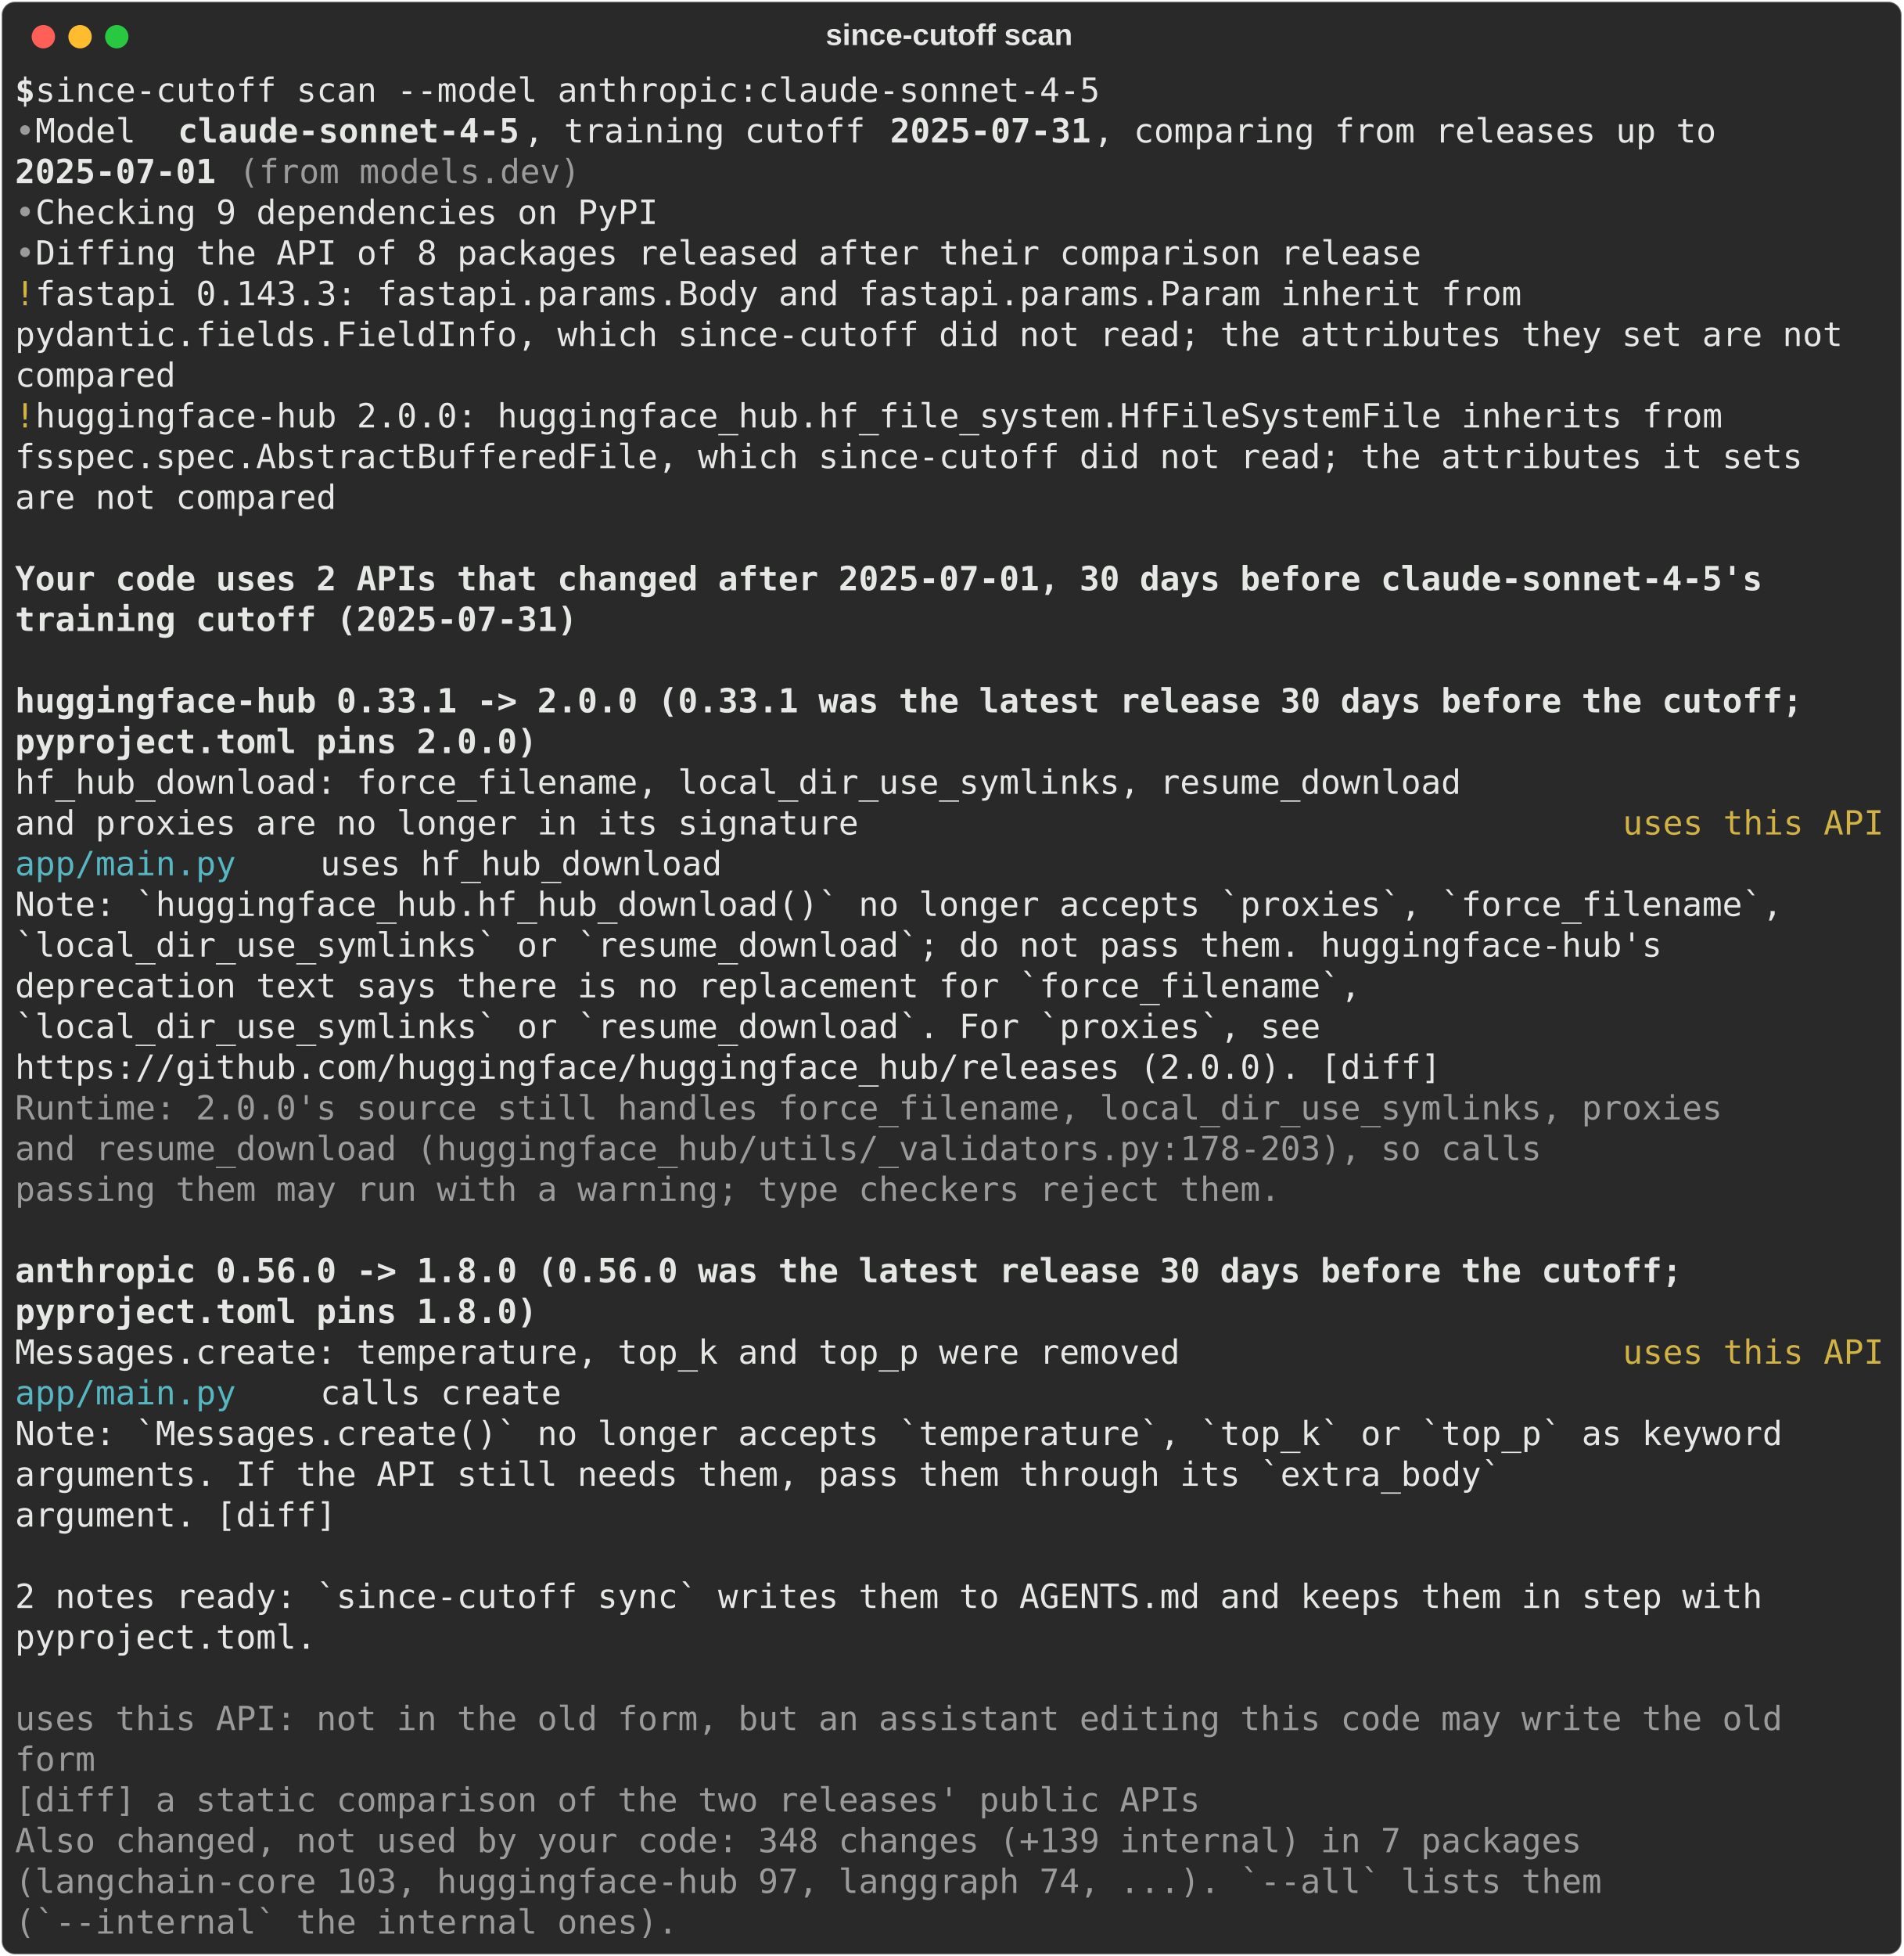
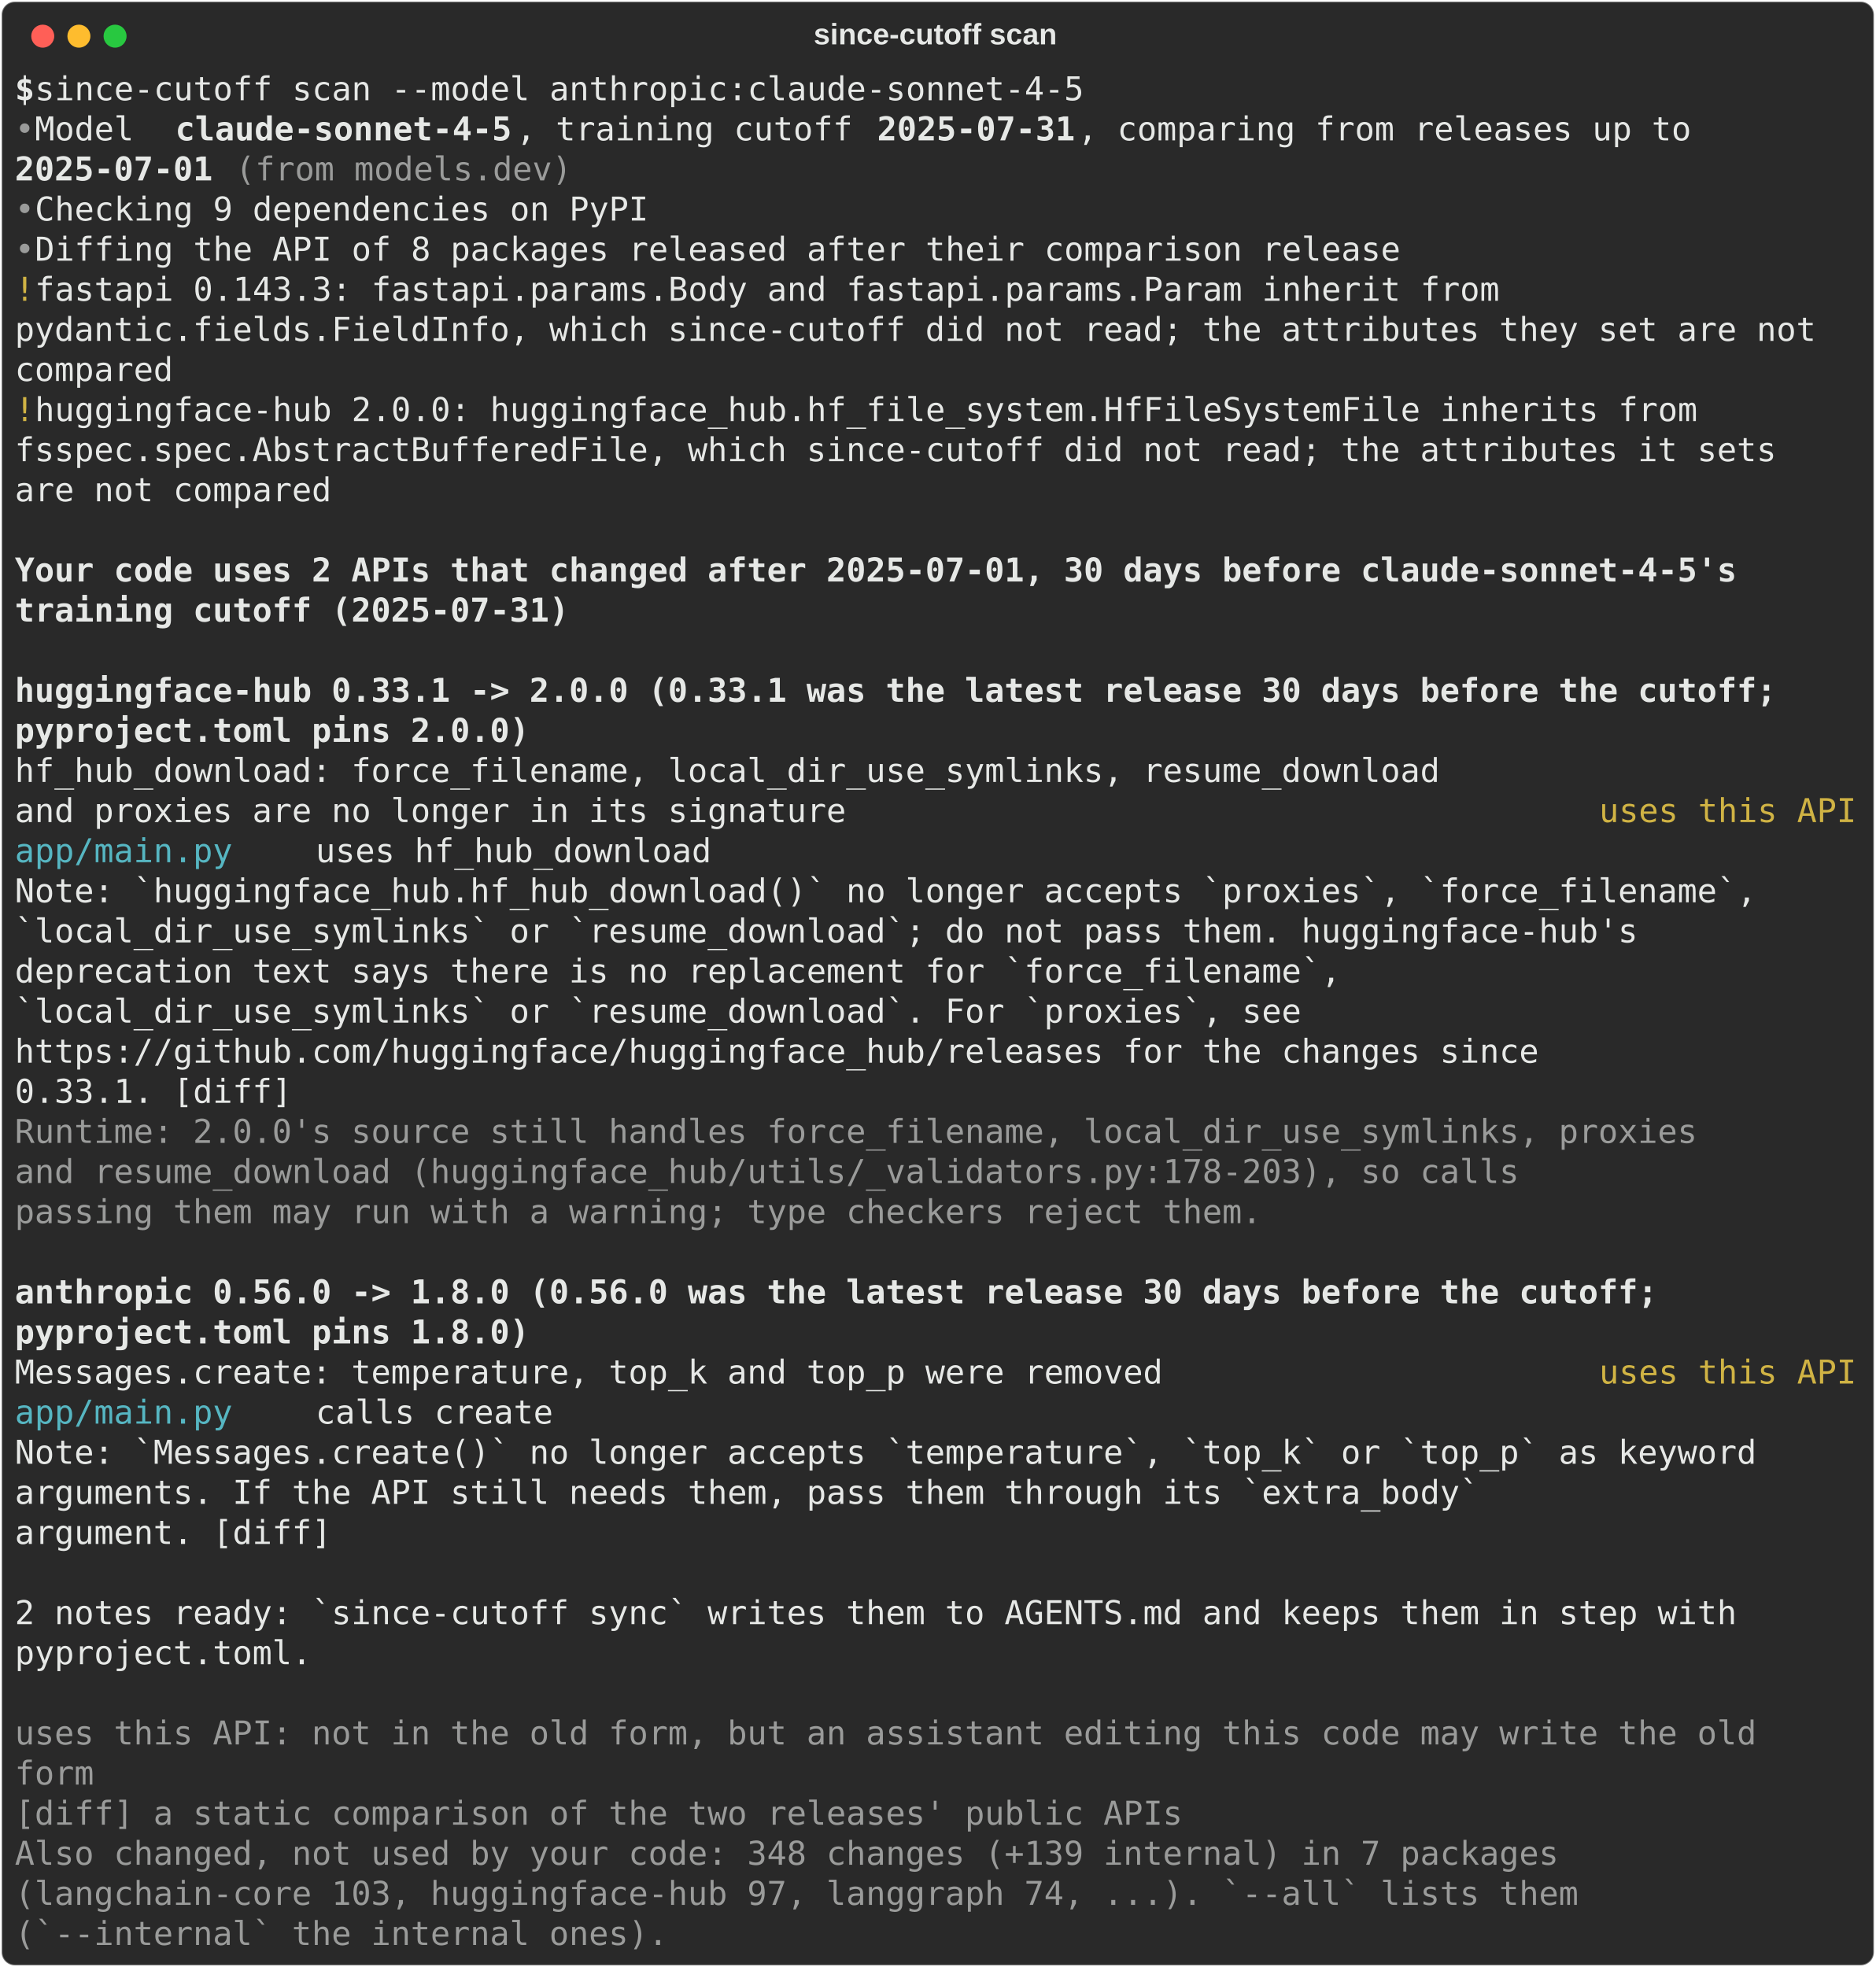
- <svg xmlns="http://www.w3.org/2000/svg" class="rich-terminal" viewBox="0 0 1141 1172.4">
+ <svg xmlns="http://www.w3.org/2000/svg" class="rich-terminal" viewBox="0 0 1141 1196.8">
  <style>

    @font-face {
        font-family: "Fira Code";
        src: local("FiraCode-Regular"),
                url("https://cdnjs.cloudflare.com/ajax/libs/firacode/6.2.0/woff2/FiraCode-Regular.woff2") format("woff2"),
                url("https://cdnjs.cloudflare.com/ajax/libs/firacode/6.2.0/woff/FiraCode-Regular.woff") format("woff");
        font-style: normal;
        font-weight: 400;
    }
    @font-face {
        font-family: "Fira Code";
        src: local("FiraCode-Bold"),
                url("https://cdnjs.cloudflare.com/ajax/libs/firacode/6.2.0/woff2/FiraCode-Bold.woff2") format("woff2"),
                url("https://cdnjs.cloudflare.com/ajax/libs/firacode/6.2.0/woff/FiraCode-Bold.woff") format("woff");
        font-style: bold;
        font-weight: 700;
    }

-     .terminal-814697209-matrix {
+     .terminal-1318869918-matrix {
        font-family: Fira Code, ui-monospace, SFMono-Regular, Menlo, Consolas, 'Cascadia Mono', 'DejaVu Sans Mono', 'Liberation Mono', monospace;
        font-size: 20px;
        line-height: 24.4px;
        font-variant-east-asian: full-width;
    }

-     .terminal-814697209-title {
+     .terminal-1318869918-title {
        font-size: 18px;
        font-weight: bold;
        font-family: arial;
    }

-     .terminal-814697209-r1 { fill: #e6e8e6;font-weight: bold }
- .terminal-814697209-r2 { fill: #e6e8e6 }
- .terminal-814697209-r3 { fill: #9a9b9a }
- .terminal-814697209-r4 { fill: #d0b344 }
- .terminal-814697209-r5 { fill: #56b6c2 }
+     .terminal-1318869918-r1 { fill: #e6e8e6;font-weight: bold }
+ .terminal-1318869918-r2 { fill: #e6e8e6 }
+ .terminal-1318869918-r3 { fill: #9a9b9a }
+ .terminal-1318869918-r4 { fill: #d0b344 }
+ .terminal-1318869918-r5 { fill: #56b6c2 }
    </style>
  <defs>
-     <clipPath id="terminal-814697209-clip-terminal">
-       <rect x="0" y="0" width="1121.4" height="1121.4" />
-     </clipPath>
-     <clipPath id="terminal-814697209-line-0">
+     <clipPath id="terminal-1318869918-clip-terminal">
+       <rect x="0" y="0" width="1121.4" height="1145.8" />
+     </clipPath>
+     <clipPath id="terminal-1318869918-line-0">
      <rect x="0" y="1.5" width="1122.4" height="24.65" />
    </clipPath>
-     <clipPath id="terminal-814697209-line-1">
+     <clipPath id="terminal-1318869918-line-1">
      <rect x="0" y="25.9" width="1122.4" height="24.65" />
    </clipPath>
-     <clipPath id="terminal-814697209-line-2">
+     <clipPath id="terminal-1318869918-line-2">
      <rect x="0" y="50.3" width="1122.4" height="24.65" />
    </clipPath>
-     <clipPath id="terminal-814697209-line-3">
+     <clipPath id="terminal-1318869918-line-3">
      <rect x="0" y="74.7" width="1122.4" height="24.65" />
    </clipPath>
-     <clipPath id="terminal-814697209-line-4">
+     <clipPath id="terminal-1318869918-line-4">
      <rect x="0" y="99.1" width="1122.4" height="24.65" />
    </clipPath>
-     <clipPath id="terminal-814697209-line-5">
+     <clipPath id="terminal-1318869918-line-5">
      <rect x="0" y="123.5" width="1122.4" height="24.65" />
    </clipPath>
-     <clipPath id="terminal-814697209-line-6">
+     <clipPath id="terminal-1318869918-line-6">
      <rect x="0" y="147.9" width="1122.4" height="24.65" />
    </clipPath>
-     <clipPath id="terminal-814697209-line-7">
+     <clipPath id="terminal-1318869918-line-7">
      <rect x="0" y="172.3" width="1122.4" height="24.65" />
    </clipPath>
-     <clipPath id="terminal-814697209-line-8">
+     <clipPath id="terminal-1318869918-line-8">
      <rect x="0" y="196.7" width="1122.4" height="24.65" />
    </clipPath>
-     <clipPath id="terminal-814697209-line-9">
+     <clipPath id="terminal-1318869918-line-9">
      <rect x="0" y="221.1" width="1122.4" height="24.65" />
    </clipPath>
-     <clipPath id="terminal-814697209-line-10">
+     <clipPath id="terminal-1318869918-line-10">
      <rect x="0" y="245.5" width="1122.4" height="24.65" />
    </clipPath>
-     <clipPath id="terminal-814697209-line-11">
+     <clipPath id="terminal-1318869918-line-11">
      <rect x="0" y="269.9" width="1122.4" height="24.65" />
    </clipPath>
-     <clipPath id="terminal-814697209-line-12">
+     <clipPath id="terminal-1318869918-line-12">
      <rect x="0" y="294.3" width="1122.4" height="24.65" />
    </clipPath>
-     <clipPath id="terminal-814697209-line-13">
+     <clipPath id="terminal-1318869918-line-13">
      <rect x="0" y="318.7" width="1122.4" height="24.65" />
    </clipPath>
-     <clipPath id="terminal-814697209-line-14">
+     <clipPath id="terminal-1318869918-line-14">
      <rect x="0" y="343.1" width="1122.4" height="24.65" />
    </clipPath>
-     <clipPath id="terminal-814697209-line-15">
+     <clipPath id="terminal-1318869918-line-15">
      <rect x="0" y="367.5" width="1122.4" height="24.65" />
    </clipPath>
-     <clipPath id="terminal-814697209-line-16">
+     <clipPath id="terminal-1318869918-line-16">
      <rect x="0" y="391.9" width="1122.4" height="24.65" />
    </clipPath>
-     <clipPath id="terminal-814697209-line-17">
+     <clipPath id="terminal-1318869918-line-17">
      <rect x="0" y="416.3" width="1122.4" height="24.65" />
    </clipPath>
-     <clipPath id="terminal-814697209-line-18">
+     <clipPath id="terminal-1318869918-line-18">
      <rect x="0" y="440.7" width="1122.4" height="24.65" />
    </clipPath>
-     <clipPath id="terminal-814697209-line-19">
+     <clipPath id="terminal-1318869918-line-19">
      <rect x="0" y="465.1" width="1122.4" height="24.65" />
    </clipPath>
-     <clipPath id="terminal-814697209-line-20">
+     <clipPath id="terminal-1318869918-line-20">
      <rect x="0" y="489.5" width="1122.4" height="24.65" />
    </clipPath>
-     <clipPath id="terminal-814697209-line-21">
+     <clipPath id="terminal-1318869918-line-21">
      <rect x="0" y="513.9" width="1122.4" height="24.65" />
    </clipPath>
-     <clipPath id="terminal-814697209-line-22">
+     <clipPath id="terminal-1318869918-line-22">
      <rect x="0" y="538.3" width="1122.4" height="24.65" />
    </clipPath>
-     <clipPath id="terminal-814697209-line-23">
+     <clipPath id="terminal-1318869918-line-23">
      <rect x="0" y="562.7" width="1122.4" height="24.65" />
    </clipPath>
-     <clipPath id="terminal-814697209-line-24">
+     <clipPath id="terminal-1318869918-line-24">
      <rect x="0" y="587.1" width="1122.4" height="24.65" />
    </clipPath>
-     <clipPath id="terminal-814697209-line-25">
+     <clipPath id="terminal-1318869918-line-25">
      <rect x="0" y="611.5" width="1122.4" height="24.65" />
    </clipPath>
-     <clipPath id="terminal-814697209-line-26">
+     <clipPath id="terminal-1318869918-line-26">
      <rect x="0" y="635.9" width="1122.4" height="24.65" />
    </clipPath>
-     <clipPath id="terminal-814697209-line-27">
+     <clipPath id="terminal-1318869918-line-27">
      <rect x="0" y="660.3" width="1122.4" height="24.65" />
    </clipPath>
-     <clipPath id="terminal-814697209-line-28">
+     <clipPath id="terminal-1318869918-line-28">
      <rect x="0" y="684.7" width="1122.4" height="24.65" />
    </clipPath>
-     <clipPath id="terminal-814697209-line-29">
+     <clipPath id="terminal-1318869918-line-29">
      <rect x="0" y="709.1" width="1122.4" height="24.65" />
    </clipPath>
-     <clipPath id="terminal-814697209-line-30">
+     <clipPath id="terminal-1318869918-line-30">
      <rect x="0" y="733.5" width="1122.4" height="24.65" />
    </clipPath>
-     <clipPath id="terminal-814697209-line-31">
+     <clipPath id="terminal-1318869918-line-31">
      <rect x="0" y="757.9" width="1122.4" height="24.65" />
    </clipPath>
-     <clipPath id="terminal-814697209-line-32">
+     <clipPath id="terminal-1318869918-line-32">
      <rect x="0" y="782.3" width="1122.4" height="24.65" />
    </clipPath>
-     <clipPath id="terminal-814697209-line-33">
+     <clipPath id="terminal-1318869918-line-33">
      <rect x="0" y="806.7" width="1122.4" height="24.65" />
    </clipPath>
-     <clipPath id="terminal-814697209-line-34">
+     <clipPath id="terminal-1318869918-line-34">
      <rect x="0" y="831.1" width="1122.4" height="24.65" />
    </clipPath>
-     <clipPath id="terminal-814697209-line-35">
+     <clipPath id="terminal-1318869918-line-35">
      <rect x="0" y="855.5" width="1122.4" height="24.65" />
    </clipPath>
-     <clipPath id="terminal-814697209-line-36">
+     <clipPath id="terminal-1318869918-line-36">
      <rect x="0" y="879.9" width="1122.4" height="24.65" />
    </clipPath>
-     <clipPath id="terminal-814697209-line-37">
+     <clipPath id="terminal-1318869918-line-37">
      <rect x="0" y="904.3" width="1122.4" height="24.65" />
    </clipPath>
-     <clipPath id="terminal-814697209-line-38">
+     <clipPath id="terminal-1318869918-line-38">
      <rect x="0" y="928.7" width="1122.4" height="24.65" />
    </clipPath>
-     <clipPath id="terminal-814697209-line-39">
+     <clipPath id="terminal-1318869918-line-39">
      <rect x="0" y="953.1" width="1122.4" height="24.65" />
    </clipPath>
-     <clipPath id="terminal-814697209-line-40">
+     <clipPath id="terminal-1318869918-line-40">
      <rect x="0" y="977.5" width="1122.4" height="24.65" />
    </clipPath>
-     <clipPath id="terminal-814697209-line-41">
+     <clipPath id="terminal-1318869918-line-41">
      <rect x="0" y="1001.9" width="1122.4" height="24.65" />
    </clipPath>
-     <clipPath id="terminal-814697209-line-42">
+     <clipPath id="terminal-1318869918-line-42">
      <rect x="0" y="1026.3" width="1122.4" height="24.65" />
    </clipPath>
-     <clipPath id="terminal-814697209-line-43">
+     <clipPath id="terminal-1318869918-line-43">
      <rect x="0" y="1050.7" width="1122.4" height="24.65" />
    </clipPath>
-     <clipPath id="terminal-814697209-line-44">
+     <clipPath id="terminal-1318869918-line-44">
      <rect x="0" y="1075.1" width="1122.4" height="24.65" />
    </clipPath>
+     <clipPath id="terminal-1318869918-line-45">
+       <rect x="0" y="1099.5" width="1122.4" height="24.65" />
+     </clipPath>
  </defs>
-   <rect fill="#292929" stroke="rgba(255,255,255,0.35)" stroke-width="1" x="1" y="1" width="1139" height="1170.4" rx="8" />
-   <text class="terminal-814697209-title" fill="#e6e8e6" text-anchor="middle" x="569" y="27">since-cutoff scan</text>
+   <rect fill="#292929" stroke="rgba(255,255,255,0.35)" stroke-width="1" x="1" y="1" width="1139" height="1194.8" rx="8" />
+   <text class="terminal-1318869918-title" fill="#e6e8e6" text-anchor="middle" x="569" y="27">since-cutoff scan</text>
  <g transform="translate(26,22)">
    <circle cx="0" cy="0" r="7" fill="#ff5f57" />
    <circle cx="22" cy="0" r="7" fill="#febc2e" />
    <circle cx="44" cy="0" r="7" fill="#28c840" />
  </g>
-   <g transform="translate(9, 41)" clip-path="url(#terminal-814697209-clip-terminal)">
-     <g class="terminal-814697209-matrix">
-       <text class="terminal-814697209-r1" x="0" y="20" textLength="12.2" clip-path="url(#terminal-814697209-line-0)">$</text>
-       <text class="terminal-814697209-r2" x="12.2" y="20" textLength="658.8" clip-path="url(#terminal-814697209-line-0)"> since-cutoff scan --model anthropic:claude-sonnet-4-5</text>
-       <text class="terminal-814697209-r2" x="1122.4" y="20" textLength="12.2" clip-path="url(#terminal-814697209-line-0)">
- </text>
-       <text class="terminal-814697209-r3" x="0" y="44.4" textLength="12.2" clip-path="url(#terminal-814697209-line-1)">•</text>
-       <text class="terminal-814697209-r2" x="12.2" y="44.4" textLength="85.4" clip-path="url(#terminal-814697209-line-1)"> Model </text>
-       <text class="terminal-814697209-r1" x="97.6" y="44.4" textLength="207.4" clip-path="url(#terminal-814697209-line-1)">claude-sonnet-4-5</text>
-       <text class="terminal-814697209-r2" x="305" y="44.4" textLength="219.6" clip-path="url(#terminal-814697209-line-1)">, training cutoff </text>
-       <text class="terminal-814697209-r1" x="524.6" y="44.4" textLength="122" clip-path="url(#terminal-814697209-line-1)">2025-07-31</text>
-       <text class="terminal-814697209-r2" x="646.6" y="44.4" textLength="390.4" clip-path="url(#terminal-814697209-line-1)">, comparing from releases up to </text>
-       <text class="terminal-814697209-r2" x="1122.4" y="44.4" textLength="12.2" clip-path="url(#terminal-814697209-line-1)">
- </text>
-       <text class="terminal-814697209-r1" x="0" y="68.8" textLength="122" clip-path="url(#terminal-814697209-line-2)">2025-07-01</text>
-       <text class="terminal-814697209-r3" x="134.2" y="68.8" textLength="207.4" clip-path="url(#terminal-814697209-line-2)">(from models.dev)</text>
-       <text class="terminal-814697209-r2" x="1122.4" y="68.8" textLength="12.2" clip-path="url(#terminal-814697209-line-2)">
- </text>
-       <text class="terminal-814697209-r3" x="0" y="93.2" textLength="12.2" clip-path="url(#terminal-814697209-line-3)">•</text>
-       <text class="terminal-814697209-r2" x="12.2" y="93.2" textLength="390.4" clip-path="url(#terminal-814697209-line-3)"> Checking 9 dependencies on PyPI</text>
-       <text class="terminal-814697209-r2" x="1122.4" y="93.2" textLength="12.2" clip-path="url(#terminal-814697209-line-3)">
- </text>
-       <text class="terminal-814697209-r3" x="0" y="117.6" textLength="12.2" clip-path="url(#terminal-814697209-line-4)">•</text>
-       <text class="terminal-814697209-r2" x="12.2" y="117.6" textLength="854" clip-path="url(#terminal-814697209-line-4)"> Diffing the API of 8 packages released after their comparison release</text>
-       <text class="terminal-814697209-r2" x="1122.4" y="117.6" textLength="12.2" clip-path="url(#terminal-814697209-line-4)">
- </text>
-       <text class="terminal-814697209-r4" x="0" y="142" textLength="12.2" clip-path="url(#terminal-814697209-line-5)">!</text>
-       <text class="terminal-814697209-r2" x="12.2" y="142" textLength="927.2" clip-path="url(#terminal-814697209-line-5)"> fastapi 0.143.3: fastapi.params.Body and fastapi.params.Param inherit from </text>
-       <text class="terminal-814697209-r2" x="1122.4" y="142" textLength="12.2" clip-path="url(#terminal-814697209-line-5)">
- </text>
-       <text class="terminal-814697209-r2" x="0" y="166.4" textLength="1122.4" clip-path="url(#terminal-814697209-line-6)">pydantic.fields.FieldInfo, which since-cutoff did not read; the attributes they set are not </text>
-       <text class="terminal-814697209-r2" x="1122.4" y="166.4" textLength="12.2" clip-path="url(#terminal-814697209-line-6)">
- </text>
-       <text class="terminal-814697209-r2" x="0" y="190.8" textLength="97.6" clip-path="url(#terminal-814697209-line-7)">compared</text>
-       <text class="terminal-814697209-r2" x="1122.4" y="190.8" textLength="12.2" clip-path="url(#terminal-814697209-line-7)">
- </text>
-       <text class="terminal-814697209-r4" x="0" y="215.2" textLength="12.2" clip-path="url(#terminal-814697209-line-8)">!</text>
-       <text class="terminal-814697209-r2" x="12.2" y="215.2" textLength="1049.2" clip-path="url(#terminal-814697209-line-8)"> huggingface-hub 2.0.0: huggingface_hub.hf_file_system.HfFileSystemFile inherits from </text>
-       <text class="terminal-814697209-r2" x="1122.4" y="215.2" textLength="12.2" clip-path="url(#terminal-814697209-line-8)">
- </text>
-       <text class="terminal-814697209-r2" x="0" y="239.6" textLength="1098" clip-path="url(#terminal-814697209-line-9)">fsspec.spec.AbstractBufferedFile, which since-cutoff did not read; the attributes it sets </text>
-       <text class="terminal-814697209-r2" x="1122.4" y="239.6" textLength="12.2" clip-path="url(#terminal-814697209-line-9)">
- </text>
-       <text class="terminal-814697209-r2" x="0" y="264" textLength="195.2" clip-path="url(#terminal-814697209-line-10)">are not compared</text>
-       <text class="terminal-814697209-r2" x="1122.4" y="264" textLength="12.2" clip-path="url(#terminal-814697209-line-10)">
- </text>
-       <text class="terminal-814697209-r2" x="1122.4" y="288.4" textLength="12.2" clip-path="url(#terminal-814697209-line-11)">
- </text>
-       <text class="terminal-814697209-r1" x="0" y="312.8" textLength="1061.4" clip-path="url(#terminal-814697209-line-12)">Your code uses 2 APIs that changed after 2025-07-01, 30 days before claude-sonnet-4-5's</text>
-       <text class="terminal-814697209-r2" x="1122.4" y="312.8" textLength="12.2" clip-path="url(#terminal-814697209-line-12)">
- </text>
-       <text class="terminal-814697209-r1" x="0" y="337.2" textLength="366" clip-path="url(#terminal-814697209-line-13)">  training cutoff (2025-07-31)</text>
-       <text class="terminal-814697209-r2" x="1122.4" y="337.2" textLength="12.2" clip-path="url(#terminal-814697209-line-13)">
- </text>
-       <text class="terminal-814697209-r2" x="1122.4" y="361.6" textLength="12.2" clip-path="url(#terminal-814697209-line-14)">
- </text>
-       <text class="terminal-814697209-r1" x="0" y="386" textLength="1085.8" clip-path="url(#terminal-814697209-line-15)">huggingface-hub 0.33.1 -&gt; 2.0.0 (0.33.1 was the latest release 30 days before the cutoff;</text>
-       <text class="terminal-814697209-r2" x="1122.4" y="386" textLength="12.2" clip-path="url(#terminal-814697209-line-15)">
- </text>
-       <text class="terminal-814697209-r1" x="0" y="410.4" textLength="341.6" clip-path="url(#terminal-814697209-line-16)">  pyproject.toml pins 2.0.0)</text>
-       <text class="terminal-814697209-r2" x="1122.4" y="410.4" textLength="12.2" clip-path="url(#terminal-814697209-line-16)">
- </text>
-       <text class="terminal-814697209-r2" x="0" y="434.8" textLength="902.8" clip-path="url(#terminal-814697209-line-17)">  hf_hub_download: force_filename, local_dir_use_symlinks, resume_download</text>
-       <text class="terminal-814697209-r2" x="1122.4" y="434.8" textLength="12.2" clip-path="url(#terminal-814697209-line-17)">
- </text>
-       <text class="terminal-814697209-r2" x="0" y="459.2" textLength="963.8" clip-path="url(#terminal-814697209-line-18)">  and proxies are no longer in its signature                                   </text>
-       <text class="terminal-814697209-r4" x="963.8" y="459.2" textLength="158.6" clip-path="url(#terminal-814697209-line-18)">uses this API</text>
-       <text class="terminal-814697209-r2" x="1122.4" y="459.2" textLength="12.2" clip-path="url(#terminal-814697209-line-18)">
- </text>
-       <text class="terminal-814697209-r5" x="0" y="483.6" textLength="183" clip-path="url(#terminal-814697209-line-19)">    app/main.py</text>
-       <text class="terminal-814697209-r2" x="183" y="483.6" textLength="280.6" clip-path="url(#terminal-814697209-line-19)">   uses hf_hub_download</text>
-       <text class="terminal-814697209-r2" x="1122.4" y="483.6" textLength="12.2" clip-path="url(#terminal-814697209-line-19)">
- </text>
-       <text class="terminal-814697209-r2" x="0" y="508" textLength="1122.4" clip-path="url(#terminal-814697209-line-20)">    Note: `huggingface_hub.hf_hub_download()` no longer accepts `proxies`, `force_filename`,</text>
-       <text class="terminal-814697209-r2" x="1122.4" y="508" textLength="12.2" clip-path="url(#terminal-814697209-line-20)">
- </text>
-       <text class="terminal-814697209-r2" x="0" y="532.4" textLength="1122.4" clip-path="url(#terminal-814697209-line-21)">          `local_dir_use_symlinks` or `resume_download`; do not pass them. huggingface-hub's</text>
-       <text class="terminal-814697209-r2" x="1122.4" y="532.4" textLength="12.2" clip-path="url(#terminal-814697209-line-21)">
- </text>
-       <text class="terminal-814697209-r2" x="0" y="556.8" textLength="939.4" clip-path="url(#terminal-814697209-line-22)">          deprecation text says there is no replacement for `force_filename`,</text>
-       <text class="terminal-814697209-r2" x="1122.4" y="556.8" textLength="12.2" clip-path="url(#terminal-814697209-line-22)">
- </text>
-       <text class="terminal-814697209-r2" x="0" y="581.2" textLength="915" clip-path="url(#terminal-814697209-line-23)">          `local_dir_use_symlinks` or `resume_download`. For `proxies`, see</text>
-       <text class="terminal-814697209-r2" x="1122.4" y="581.2" textLength="12.2" clip-path="url(#terminal-814697209-line-23)">
- </text>
-       <text class="terminal-814697209-r2" x="0" y="605.6" textLength="988.2" clip-path="url(#terminal-814697209-line-24)">          https://github.com/huggingface/huggingface_hub/releases (2.0.0). [diff]</text>
-       <text class="terminal-814697209-r2" x="1122.4" y="605.6" textLength="12.2" clip-path="url(#terminal-814697209-line-24)">
- </text>
-       <text class="terminal-814697209-r3" x="0" y="630" textLength="1085.8" clip-path="url(#terminal-814697209-line-25)">    Runtime: 2.0.0's source still handles force_filename, local_dir_use_symlinks, proxies</text>
-       <text class="terminal-814697209-r2" x="1122.4" y="630" textLength="12.2" clip-path="url(#terminal-814697209-line-25)">
- </text>
-       <text class="terminal-814697209-r3" x="0" y="654.4" textLength="1085.8" clip-path="url(#terminal-814697209-line-26)">             and resume_download (huggingface_hub/utils/_validators.py:178-203), so calls</text>
-       <text class="terminal-814697209-r2" x="1122.4" y="654.4" textLength="12.2" clip-path="url(#terminal-814697209-line-26)">
- </text>
-       <text class="terminal-814697209-r3" x="0" y="678.8" textLength="927.2" clip-path="url(#terminal-814697209-line-27)">             passing them may run with a warning; type checkers reject them.</text>
-       <text class="terminal-814697209-r2" x="1122.4" y="678.8" textLength="12.2" clip-path="url(#terminal-814697209-line-27)">
- </text>
-       <text class="terminal-814697209-r2" x="1122.4" y="703.2" textLength="12.2" clip-path="url(#terminal-814697209-line-28)">
- </text>
-       <text class="terminal-814697209-r1" x="0" y="727.6" textLength="1012.6" clip-path="url(#terminal-814697209-line-29)">anthropic 0.56.0 -&gt; 1.8.0 (0.56.0 was the latest release 30 days before the cutoff;</text>
-       <text class="terminal-814697209-r2" x="1122.4" y="727.6" textLength="12.2" clip-path="url(#terminal-814697209-line-29)">
- </text>
-       <text class="terminal-814697209-r1" x="0" y="752" textLength="341.6" clip-path="url(#terminal-814697209-line-30)">  pyproject.toml pins 1.8.0)</text>
-       <text class="terminal-814697209-r2" x="1122.4" y="752" textLength="12.2" clip-path="url(#terminal-814697209-line-30)">
- </text>
-       <text class="terminal-814697209-r2" x="0" y="776.4" textLength="963.8" clip-path="url(#terminal-814697209-line-31)">  Messages.create: temperature, top_k and top_p were removed                   </text>
-       <text class="terminal-814697209-r4" x="963.8" y="776.4" textLength="158.6" clip-path="url(#terminal-814697209-line-31)">uses this API</text>
-       <text class="terminal-814697209-r2" x="1122.4" y="776.4" textLength="12.2" clip-path="url(#terminal-814697209-line-31)">
- </text>
-       <text class="terminal-814697209-r5" x="0" y="800.8" textLength="183" clip-path="url(#terminal-814697209-line-32)">    app/main.py</text>
-       <text class="terminal-814697209-r2" x="183" y="800.8" textLength="183" clip-path="url(#terminal-814697209-line-32)">   calls create</text>
-       <text class="terminal-814697209-r2" x="1122.4" y="800.8" textLength="12.2" clip-path="url(#terminal-814697209-line-32)">
- </text>
-       <text class="terminal-814697209-r2" x="0" y="825.2" textLength="1122.4" clip-path="url(#terminal-814697209-line-33)">    Note: `Messages.create()` no longer accepts `temperature`, `top_k` or `top_p` as keyword</text>
-       <text class="terminal-814697209-r2" x="1122.4" y="825.2" textLength="12.2" clip-path="url(#terminal-814697209-line-33)">
- </text>
-       <text class="terminal-814697209-r2" x="0" y="849.6" textLength="1024.8" clip-path="url(#terminal-814697209-line-34)">          arguments. If the API still needs them, pass them through its `extra_body`</text>
-       <text class="terminal-814697209-r2" x="1122.4" y="849.6" textLength="12.2" clip-path="url(#terminal-814697209-line-34)">
- </text>
-       <text class="terminal-814697209-r2" x="0" y="874" textLength="317.2" clip-path="url(#terminal-814697209-line-35)">          argument. [diff]</text>
-       <text class="terminal-814697209-r2" x="1122.4" y="874" textLength="12.2" clip-path="url(#terminal-814697209-line-35)">
- </text>
-       <text class="terminal-814697209-r2" x="1122.4" y="898.4" textLength="12.2" clip-path="url(#terminal-814697209-line-36)">
- </text>
-       <text class="terminal-814697209-r2" x="0" y="922.8" textLength="1061.4" clip-path="url(#terminal-814697209-line-37)">2 notes ready: `since-cutoff sync` writes them to AGENTS.md and keeps them in step with</text>
-       <text class="terminal-814697209-r2" x="1122.4" y="922.8" textLength="12.2" clip-path="url(#terminal-814697209-line-37)">
- </text>
-       <text class="terminal-814697209-r2" x="0" y="947.2" textLength="207.4" clip-path="url(#terminal-814697209-line-38)">  pyproject.toml.</text>
-       <text class="terminal-814697209-r2" x="1122.4" y="947.2" textLength="12.2" clip-path="url(#terminal-814697209-line-38)">
- </text>
-       <text class="terminal-814697209-r2" x="1122.4" y="971.6" textLength="12.2" clip-path="url(#terminal-814697209-line-39)">
- </text>
-       <text class="terminal-814697209-r3" x="0" y="996" textLength="1073.6" clip-path="url(#terminal-814697209-line-40)">uses this API: not in the old form, but an assistant editing this code may write the old</text>
-       <text class="terminal-814697209-r2" x="1122.4" y="996" textLength="12.2" clip-path="url(#terminal-814697209-line-40)">
- </text>
-       <text class="terminal-814697209-r3" x="0" y="1020.4" textLength="73.2" clip-path="url(#terminal-814697209-line-41)">  form</text>
-       <text class="terminal-814697209-r2" x="1122.4" y="1020.4" textLength="12.2" clip-path="url(#terminal-814697209-line-41)">
- </text>
-       <text class="terminal-814697209-r3" x="0" y="1044.8" textLength="719.8" clip-path="url(#terminal-814697209-line-42)">[diff] a static comparison of the two releases' public APIs</text>
-       <text class="terminal-814697209-r2" x="1122.4" y="1044.8" textLength="12.2" clip-path="url(#terminal-814697209-line-42)">
- </text>
-       <text class="terminal-814697209-r3" x="0" y="1069.2" textLength="951.6" clip-path="url(#terminal-814697209-line-43)">Also changed, not used by your code: 348 changes (+139 internal) in 7 packages</text>
-       <text class="terminal-814697209-r2" x="1122.4" y="1069.2" textLength="12.2" clip-path="url(#terminal-814697209-line-43)">
- </text>
-       <text class="terminal-814697209-r3" x="0" y="1093.6" textLength="988.2" clip-path="url(#terminal-814697209-line-44)">  (langchain-core 103, huggingface-hub 97, langgraph 74, ...). `--all` lists them</text>
-       <text class="terminal-814697209-r2" x="1122.4" y="1093.6" textLength="12.2" clip-path="url(#terminal-814697209-line-44)">
- </text>
-       <text class="terminal-814697209-r3" x="0" y="1118" textLength="427" clip-path="url(#terminal-814697209-line-45)">  (`--internal` the internal ones).</text>
-       <text class="terminal-814697209-r2" x="1122.4" y="1118" textLength="12.2" clip-path="url(#terminal-814697209-line-45)">
+   <g transform="translate(9, 41)" clip-path="url(#terminal-1318869918-clip-terminal)">
+     <g class="terminal-1318869918-matrix">
+       <text class="terminal-1318869918-r1" x="0" y="20" textLength="12.2" clip-path="url(#terminal-1318869918-line-0)">$</text>
+       <text class="terminal-1318869918-r2" x="12.2" y="20" textLength="658.8" clip-path="url(#terminal-1318869918-line-0)"> since-cutoff scan --model anthropic:claude-sonnet-4-5</text>
+       <text class="terminal-1318869918-r2" x="1122.4" y="20" textLength="12.2" clip-path="url(#terminal-1318869918-line-0)">
+ </text>
+       <text class="terminal-1318869918-r3" x="0" y="44.4" textLength="12.2" clip-path="url(#terminal-1318869918-line-1)">•</text>
+       <text class="terminal-1318869918-r2" x="12.2" y="44.4" textLength="85.4" clip-path="url(#terminal-1318869918-line-1)"> Model </text>
+       <text class="terminal-1318869918-r1" x="97.6" y="44.4" textLength="207.4" clip-path="url(#terminal-1318869918-line-1)">claude-sonnet-4-5</text>
+       <text class="terminal-1318869918-r2" x="305" y="44.4" textLength="219.6" clip-path="url(#terminal-1318869918-line-1)">, training cutoff </text>
+       <text class="terminal-1318869918-r1" x="524.6" y="44.4" textLength="122" clip-path="url(#terminal-1318869918-line-1)">2025-07-31</text>
+       <text class="terminal-1318869918-r2" x="646.6" y="44.4" textLength="390.4" clip-path="url(#terminal-1318869918-line-1)">, comparing from releases up to </text>
+       <text class="terminal-1318869918-r2" x="1122.4" y="44.4" textLength="12.2" clip-path="url(#terminal-1318869918-line-1)">
+ </text>
+       <text class="terminal-1318869918-r1" x="0" y="68.8" textLength="122" clip-path="url(#terminal-1318869918-line-2)">2025-07-01</text>
+       <text class="terminal-1318869918-r3" x="134.2" y="68.8" textLength="207.4" clip-path="url(#terminal-1318869918-line-2)">(from models.dev)</text>
+       <text class="terminal-1318869918-r2" x="1122.4" y="68.8" textLength="12.2" clip-path="url(#terminal-1318869918-line-2)">
+ </text>
+       <text class="terminal-1318869918-r3" x="0" y="93.2" textLength="12.2" clip-path="url(#terminal-1318869918-line-3)">•</text>
+       <text class="terminal-1318869918-r2" x="12.2" y="93.2" textLength="390.4" clip-path="url(#terminal-1318869918-line-3)"> Checking 9 dependencies on PyPI</text>
+       <text class="terminal-1318869918-r2" x="1122.4" y="93.2" textLength="12.2" clip-path="url(#terminal-1318869918-line-3)">
+ </text>
+       <text class="terminal-1318869918-r3" x="0" y="117.6" textLength="12.2" clip-path="url(#terminal-1318869918-line-4)">•</text>
+       <text class="terminal-1318869918-r2" x="12.2" y="117.6" textLength="854" clip-path="url(#terminal-1318869918-line-4)"> Diffing the API of 8 packages released after their comparison release</text>
+       <text class="terminal-1318869918-r2" x="1122.4" y="117.6" textLength="12.2" clip-path="url(#terminal-1318869918-line-4)">
+ </text>
+       <text class="terminal-1318869918-r4" x="0" y="142" textLength="12.2" clip-path="url(#terminal-1318869918-line-5)">!</text>
+       <text class="terminal-1318869918-r2" x="12.2" y="142" textLength="927.2" clip-path="url(#terminal-1318869918-line-5)"> fastapi 0.143.3: fastapi.params.Body and fastapi.params.Param inherit from </text>
+       <text class="terminal-1318869918-r2" x="1122.4" y="142" textLength="12.2" clip-path="url(#terminal-1318869918-line-5)">
+ </text>
+       <text class="terminal-1318869918-r2" x="0" y="166.4" textLength="1122.4" clip-path="url(#terminal-1318869918-line-6)">pydantic.fields.FieldInfo, which since-cutoff did not read; the attributes they set are not </text>
+       <text class="terminal-1318869918-r2" x="1122.4" y="166.4" textLength="12.2" clip-path="url(#terminal-1318869918-line-6)">
+ </text>
+       <text class="terminal-1318869918-r2" x="0" y="190.8" textLength="97.6" clip-path="url(#terminal-1318869918-line-7)">compared</text>
+       <text class="terminal-1318869918-r2" x="1122.4" y="190.8" textLength="12.2" clip-path="url(#terminal-1318869918-line-7)">
+ </text>
+       <text class="terminal-1318869918-r4" x="0" y="215.2" textLength="12.2" clip-path="url(#terminal-1318869918-line-8)">!</text>
+       <text class="terminal-1318869918-r2" x="12.2" y="215.2" textLength="1049.2" clip-path="url(#terminal-1318869918-line-8)"> huggingface-hub 2.0.0: huggingface_hub.hf_file_system.HfFileSystemFile inherits from </text>
+       <text class="terminal-1318869918-r2" x="1122.4" y="215.2" textLength="12.2" clip-path="url(#terminal-1318869918-line-8)">
+ </text>
+       <text class="terminal-1318869918-r2" x="0" y="239.6" textLength="1098" clip-path="url(#terminal-1318869918-line-9)">fsspec.spec.AbstractBufferedFile, which since-cutoff did not read; the attributes it sets </text>
+       <text class="terminal-1318869918-r2" x="1122.4" y="239.6" textLength="12.2" clip-path="url(#terminal-1318869918-line-9)">
+ </text>
+       <text class="terminal-1318869918-r2" x="0" y="264" textLength="195.2" clip-path="url(#terminal-1318869918-line-10)">are not compared</text>
+       <text class="terminal-1318869918-r2" x="1122.4" y="264" textLength="12.2" clip-path="url(#terminal-1318869918-line-10)">
+ </text>
+       <text class="terminal-1318869918-r2" x="1122.4" y="288.4" textLength="12.2" clip-path="url(#terminal-1318869918-line-11)">
+ </text>
+       <text class="terminal-1318869918-r1" x="0" y="312.8" textLength="1061.4" clip-path="url(#terminal-1318869918-line-12)">Your code uses 2 APIs that changed after 2025-07-01, 30 days before claude-sonnet-4-5's</text>
+       <text class="terminal-1318869918-r2" x="1122.4" y="312.8" textLength="12.2" clip-path="url(#terminal-1318869918-line-12)">
+ </text>
+       <text class="terminal-1318869918-r1" x="0" y="337.2" textLength="366" clip-path="url(#terminal-1318869918-line-13)">  training cutoff (2025-07-31)</text>
+       <text class="terminal-1318869918-r2" x="1122.4" y="337.2" textLength="12.2" clip-path="url(#terminal-1318869918-line-13)">
+ </text>
+       <text class="terminal-1318869918-r2" x="1122.4" y="361.6" textLength="12.2" clip-path="url(#terminal-1318869918-line-14)">
+ </text>
+       <text class="terminal-1318869918-r1" x="0" y="386" textLength="1085.8" clip-path="url(#terminal-1318869918-line-15)">huggingface-hub 0.33.1 -&gt; 2.0.0 (0.33.1 was the latest release 30 days before the cutoff;</text>
+       <text class="terminal-1318869918-r2" x="1122.4" y="386" textLength="12.2" clip-path="url(#terminal-1318869918-line-15)">
+ </text>
+       <text class="terminal-1318869918-r1" x="0" y="410.4" textLength="341.6" clip-path="url(#terminal-1318869918-line-16)">  pyproject.toml pins 2.0.0)</text>
+       <text class="terminal-1318869918-r2" x="1122.4" y="410.4" textLength="12.2" clip-path="url(#terminal-1318869918-line-16)">
+ </text>
+       <text class="terminal-1318869918-r2" x="0" y="434.8" textLength="902.8" clip-path="url(#terminal-1318869918-line-17)">  hf_hub_download: force_filename, local_dir_use_symlinks, resume_download</text>
+       <text class="terminal-1318869918-r2" x="1122.4" y="434.8" textLength="12.2" clip-path="url(#terminal-1318869918-line-17)">
+ </text>
+       <text class="terminal-1318869918-r2" x="0" y="459.2" textLength="963.8" clip-path="url(#terminal-1318869918-line-18)">  and proxies are no longer in its signature                                   </text>
+       <text class="terminal-1318869918-r4" x="963.8" y="459.2" textLength="158.6" clip-path="url(#terminal-1318869918-line-18)">uses this API</text>
+       <text class="terminal-1318869918-r2" x="1122.4" y="459.2" textLength="12.2" clip-path="url(#terminal-1318869918-line-18)">
+ </text>
+       <text class="terminal-1318869918-r5" x="0" y="483.6" textLength="183" clip-path="url(#terminal-1318869918-line-19)">    app/main.py</text>
+       <text class="terminal-1318869918-r2" x="183" y="483.6" textLength="280.6" clip-path="url(#terminal-1318869918-line-19)">   uses hf_hub_download</text>
+       <text class="terminal-1318869918-r2" x="1122.4" y="483.6" textLength="12.2" clip-path="url(#terminal-1318869918-line-19)">
+ </text>
+       <text class="terminal-1318869918-r2" x="0" y="508" textLength="1122.4" clip-path="url(#terminal-1318869918-line-20)">    Note: `huggingface_hub.hf_hub_download()` no longer accepts `proxies`, `force_filename`,</text>
+       <text class="terminal-1318869918-r2" x="1122.4" y="508" textLength="12.2" clip-path="url(#terminal-1318869918-line-20)">
+ </text>
+       <text class="terminal-1318869918-r2" x="0" y="532.4" textLength="1122.4" clip-path="url(#terminal-1318869918-line-21)">          `local_dir_use_symlinks` or `resume_download`; do not pass them. huggingface-hub's</text>
+       <text class="terminal-1318869918-r2" x="1122.4" y="532.4" textLength="12.2" clip-path="url(#terminal-1318869918-line-21)">
+ </text>
+       <text class="terminal-1318869918-r2" x="0" y="556.8" textLength="939.4" clip-path="url(#terminal-1318869918-line-22)">          deprecation text says there is no replacement for `force_filename`,</text>
+       <text class="terminal-1318869918-r2" x="1122.4" y="556.8" textLength="12.2" clip-path="url(#terminal-1318869918-line-22)">
+ </text>
+       <text class="terminal-1318869918-r2" x="0" y="581.2" textLength="915" clip-path="url(#terminal-1318869918-line-23)">          `local_dir_use_symlinks` or `resume_download`. For `proxies`, see</text>
+       <text class="terminal-1318869918-r2" x="1122.4" y="581.2" textLength="12.2" clip-path="url(#terminal-1318869918-line-23)">
+ </text>
+       <text class="terminal-1318869918-r2" x="0" y="605.6" textLength="1061.4" clip-path="url(#terminal-1318869918-line-24)">          https://github.com/huggingface/huggingface_hub/releases for the changes since</text>
+       <text class="terminal-1318869918-r2" x="1122.4" y="605.6" textLength="12.2" clip-path="url(#terminal-1318869918-line-24)">
+ </text>
+       <text class="terminal-1318869918-r2" x="0" y="630" textLength="292.8" clip-path="url(#terminal-1318869918-line-25)">          0.33.1. [diff]</text>
+       <text class="terminal-1318869918-r2" x="1122.4" y="630" textLength="12.2" clip-path="url(#terminal-1318869918-line-25)">
+ </text>
+       <text class="terminal-1318869918-r3" x="0" y="654.4" textLength="1085.8" clip-path="url(#terminal-1318869918-line-26)">    Runtime: 2.0.0's source still handles force_filename, local_dir_use_symlinks, proxies</text>
+       <text class="terminal-1318869918-r2" x="1122.4" y="654.4" textLength="12.2" clip-path="url(#terminal-1318869918-line-26)">
+ </text>
+       <text class="terminal-1318869918-r3" x="0" y="678.8" textLength="1085.8" clip-path="url(#terminal-1318869918-line-27)">             and resume_download (huggingface_hub/utils/_validators.py:178-203), so calls</text>
+       <text class="terminal-1318869918-r2" x="1122.4" y="678.8" textLength="12.2" clip-path="url(#terminal-1318869918-line-27)">
+ </text>
+       <text class="terminal-1318869918-r3" x="0" y="703.2" textLength="927.2" clip-path="url(#terminal-1318869918-line-28)">             passing them may run with a warning; type checkers reject them.</text>
+       <text class="terminal-1318869918-r2" x="1122.4" y="703.2" textLength="12.2" clip-path="url(#terminal-1318869918-line-28)">
+ </text>
+       <text class="terminal-1318869918-r2" x="1122.4" y="727.6" textLength="12.2" clip-path="url(#terminal-1318869918-line-29)">
+ </text>
+       <text class="terminal-1318869918-r1" x="0" y="752" textLength="1012.6" clip-path="url(#terminal-1318869918-line-30)">anthropic 0.56.0 -&gt; 1.8.0 (0.56.0 was the latest release 30 days before the cutoff;</text>
+       <text class="terminal-1318869918-r2" x="1122.4" y="752" textLength="12.2" clip-path="url(#terminal-1318869918-line-30)">
+ </text>
+       <text class="terminal-1318869918-r1" x="0" y="776.4" textLength="341.6" clip-path="url(#terminal-1318869918-line-31)">  pyproject.toml pins 1.8.0)</text>
+       <text class="terminal-1318869918-r2" x="1122.4" y="776.4" textLength="12.2" clip-path="url(#terminal-1318869918-line-31)">
+ </text>
+       <text class="terminal-1318869918-r2" x="0" y="800.8" textLength="963.8" clip-path="url(#terminal-1318869918-line-32)">  Messages.create: temperature, top_k and top_p were removed                   </text>
+       <text class="terminal-1318869918-r4" x="963.8" y="800.8" textLength="158.6" clip-path="url(#terminal-1318869918-line-32)">uses this API</text>
+       <text class="terminal-1318869918-r2" x="1122.4" y="800.8" textLength="12.2" clip-path="url(#terminal-1318869918-line-32)">
+ </text>
+       <text class="terminal-1318869918-r5" x="0" y="825.2" textLength="183" clip-path="url(#terminal-1318869918-line-33)">    app/main.py</text>
+       <text class="terminal-1318869918-r2" x="183" y="825.2" textLength="183" clip-path="url(#terminal-1318869918-line-33)">   calls create</text>
+       <text class="terminal-1318869918-r2" x="1122.4" y="825.2" textLength="12.2" clip-path="url(#terminal-1318869918-line-33)">
+ </text>
+       <text class="terminal-1318869918-r2" x="0" y="849.6" textLength="1122.4" clip-path="url(#terminal-1318869918-line-34)">    Note: `Messages.create()` no longer accepts `temperature`, `top_k` or `top_p` as keyword</text>
+       <text class="terminal-1318869918-r2" x="1122.4" y="849.6" textLength="12.2" clip-path="url(#terminal-1318869918-line-34)">
+ </text>
+       <text class="terminal-1318869918-r2" x="0" y="874" textLength="1024.8" clip-path="url(#terminal-1318869918-line-35)">          arguments. If the API still needs them, pass them through its `extra_body`</text>
+       <text class="terminal-1318869918-r2" x="1122.4" y="874" textLength="12.2" clip-path="url(#terminal-1318869918-line-35)">
+ </text>
+       <text class="terminal-1318869918-r2" x="0" y="898.4" textLength="317.2" clip-path="url(#terminal-1318869918-line-36)">          argument. [diff]</text>
+       <text class="terminal-1318869918-r2" x="1122.4" y="898.4" textLength="12.2" clip-path="url(#terminal-1318869918-line-36)">
+ </text>
+       <text class="terminal-1318869918-r2" x="1122.4" y="922.8" textLength="12.2" clip-path="url(#terminal-1318869918-line-37)">
+ </text>
+       <text class="terminal-1318869918-r2" x="0" y="947.2" textLength="1061.4" clip-path="url(#terminal-1318869918-line-38)">2 notes ready: `since-cutoff sync` writes them to AGENTS.md and keeps them in step with</text>
+       <text class="terminal-1318869918-r2" x="1122.4" y="947.2" textLength="12.2" clip-path="url(#terminal-1318869918-line-38)">
+ </text>
+       <text class="terminal-1318869918-r2" x="0" y="971.6" textLength="207.4" clip-path="url(#terminal-1318869918-line-39)">  pyproject.toml.</text>
+       <text class="terminal-1318869918-r2" x="1122.4" y="971.6" textLength="12.2" clip-path="url(#terminal-1318869918-line-39)">
+ </text>
+       <text class="terminal-1318869918-r2" x="1122.4" y="996" textLength="12.2" clip-path="url(#terminal-1318869918-line-40)">
+ </text>
+       <text class="terminal-1318869918-r3" x="0" y="1020.4" textLength="1073.6" clip-path="url(#terminal-1318869918-line-41)">uses this API: not in the old form, but an assistant editing this code may write the old</text>
+       <text class="terminal-1318869918-r2" x="1122.4" y="1020.4" textLength="12.2" clip-path="url(#terminal-1318869918-line-41)">
+ </text>
+       <text class="terminal-1318869918-r3" x="0" y="1044.8" textLength="73.2" clip-path="url(#terminal-1318869918-line-42)">  form</text>
+       <text class="terminal-1318869918-r2" x="1122.4" y="1044.8" textLength="12.2" clip-path="url(#terminal-1318869918-line-42)">
+ </text>
+       <text class="terminal-1318869918-r3" x="0" y="1069.2" textLength="719.8" clip-path="url(#terminal-1318869918-line-43)">[diff] a static comparison of the two releases' public APIs</text>
+       <text class="terminal-1318869918-r2" x="1122.4" y="1069.2" textLength="12.2" clip-path="url(#terminal-1318869918-line-43)">
+ </text>
+       <text class="terminal-1318869918-r3" x="0" y="1093.6" textLength="951.6" clip-path="url(#terminal-1318869918-line-44)">Also changed, not used by your code: 348 changes (+139 internal) in 7 packages</text>
+       <text class="terminal-1318869918-r2" x="1122.4" y="1093.6" textLength="12.2" clip-path="url(#terminal-1318869918-line-44)">
+ </text>
+       <text class="terminal-1318869918-r3" x="0" y="1118" textLength="988.2" clip-path="url(#terminal-1318869918-line-45)">  (langchain-core 103, huggingface-hub 97, langgraph 74, ...). `--all` lists them</text>
+       <text class="terminal-1318869918-r2" x="1122.4" y="1118" textLength="12.2" clip-path="url(#terminal-1318869918-line-45)">
+ </text>
+       <text class="terminal-1318869918-r3" x="0" y="1142.4" textLength="427" clip-path="url(#terminal-1318869918-line-46)">  (`--internal` the internal ones).</text>
+       <text class="terminal-1318869918-r2" x="1122.4" y="1142.4" textLength="12.2" clip-path="url(#terminal-1318869918-line-46)">
</text>
    </g>
  </g>
</svg>
